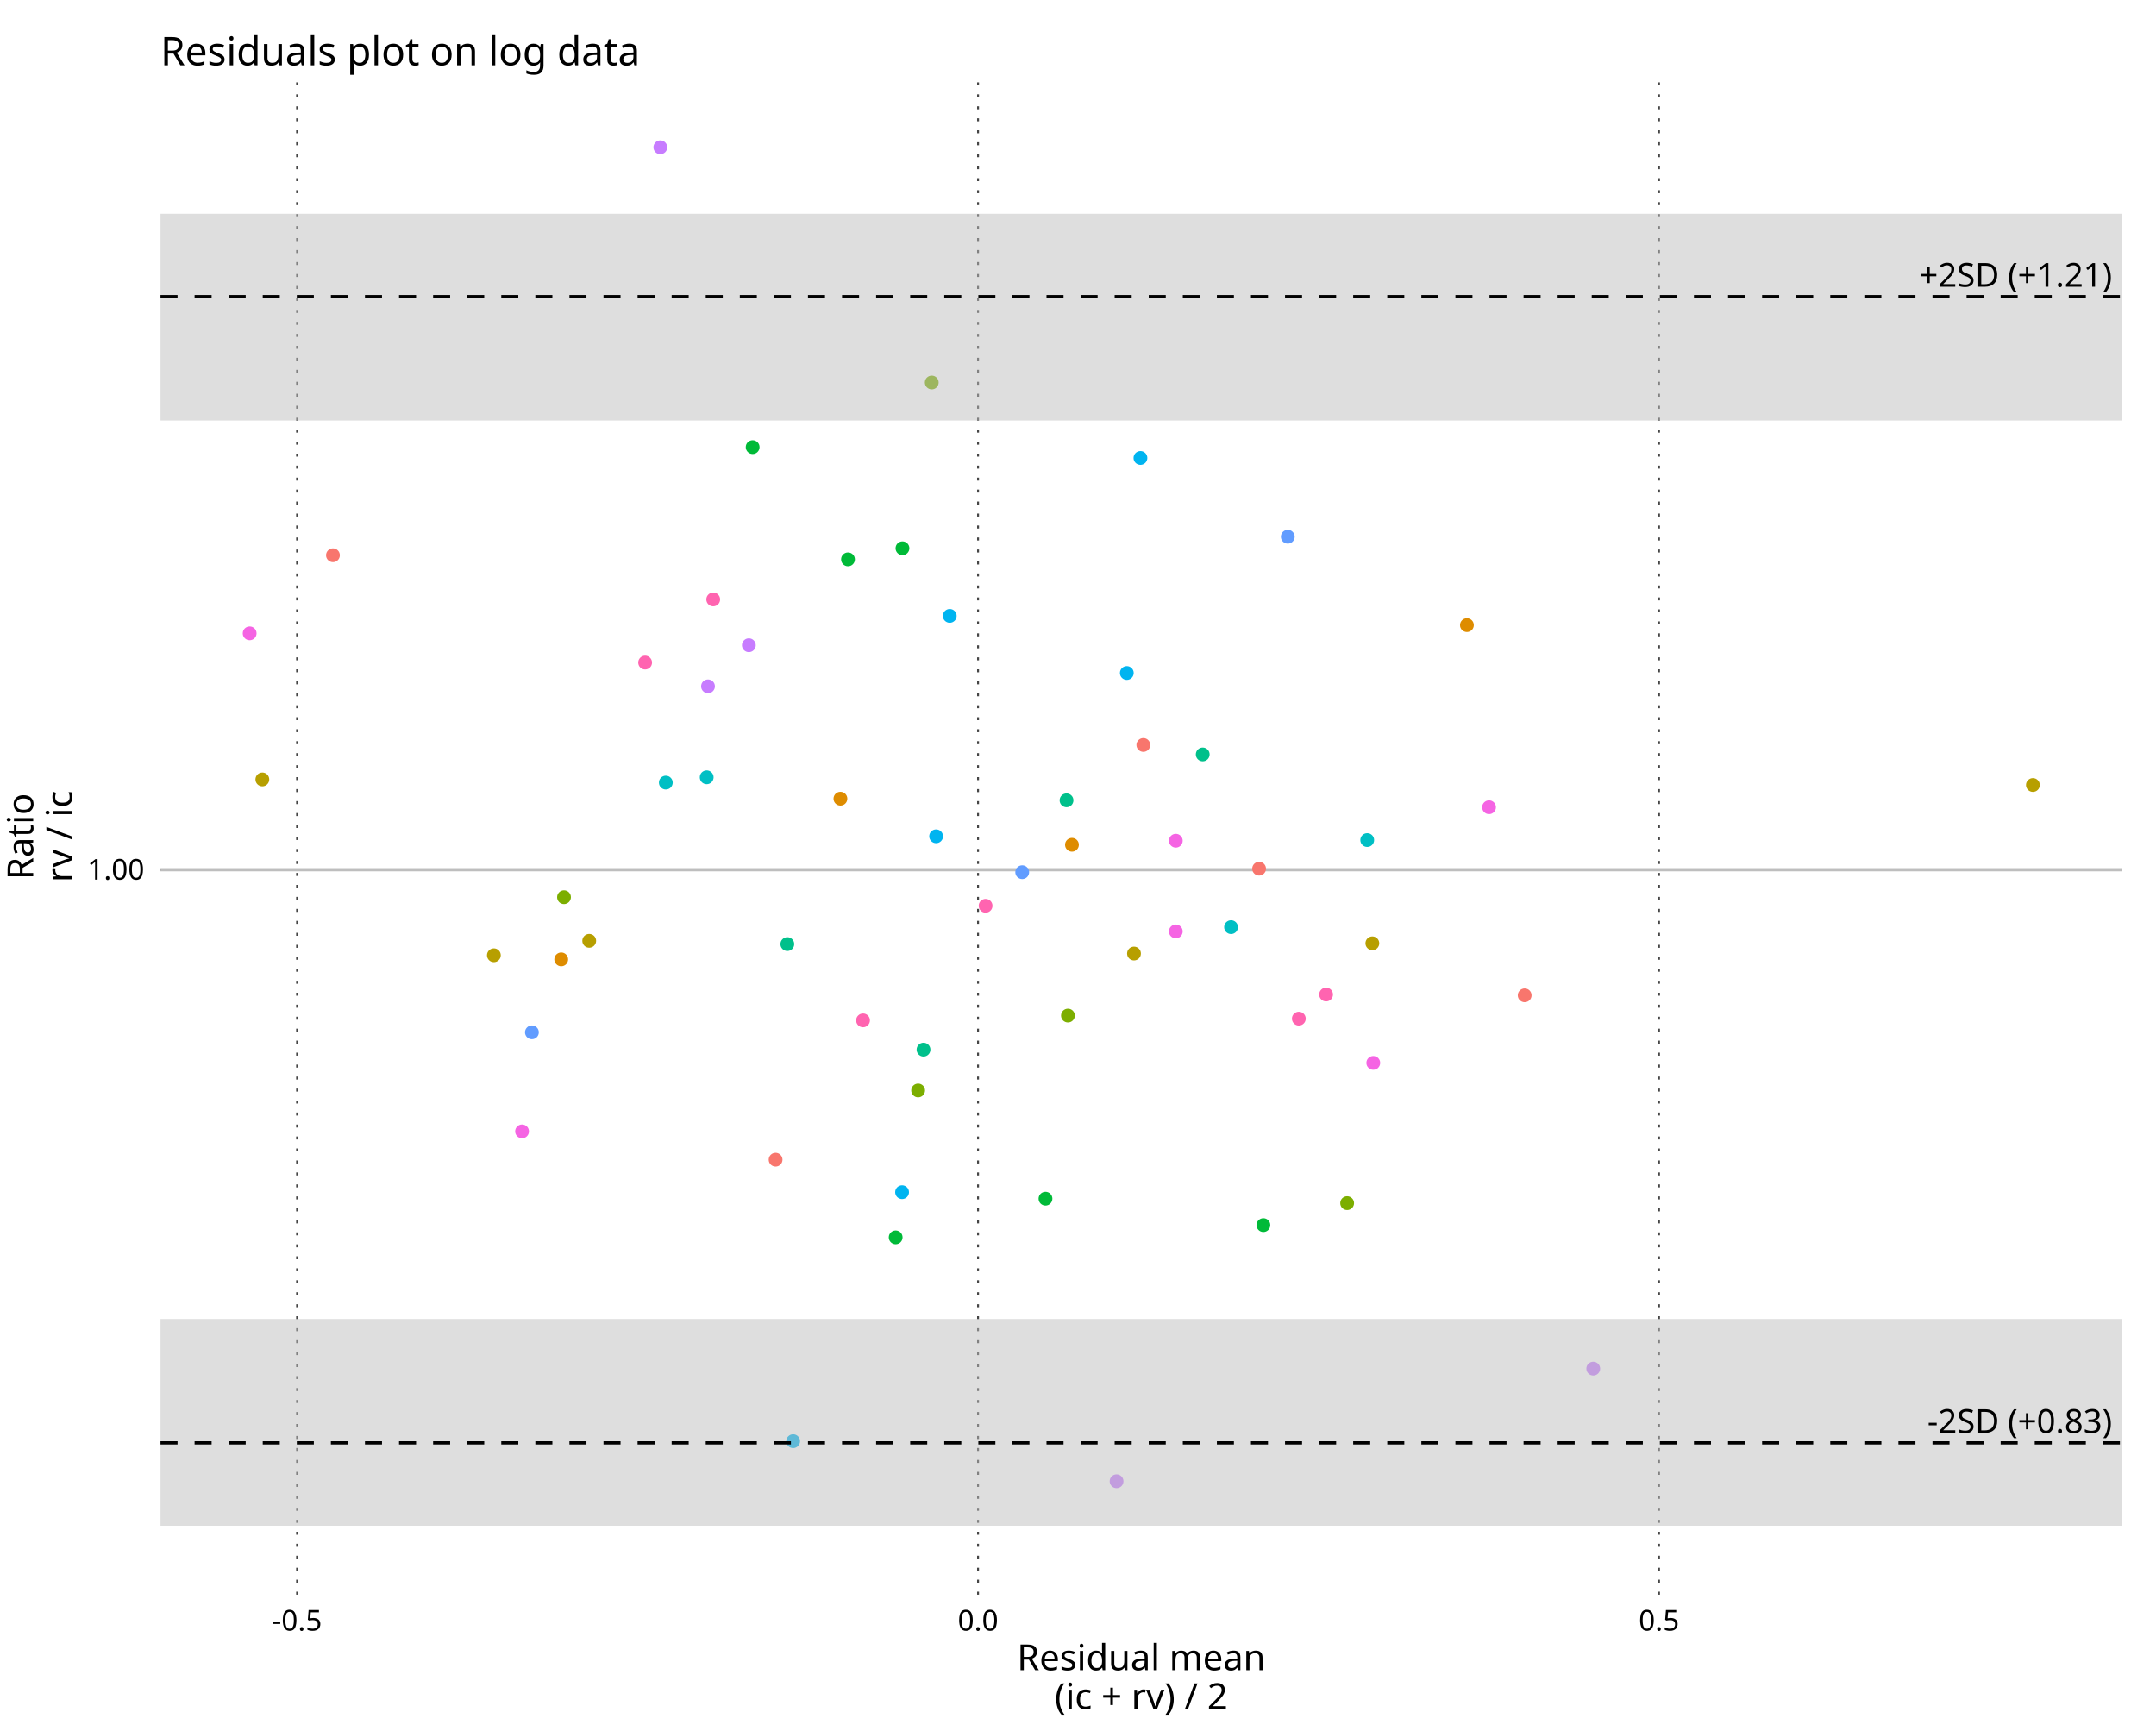
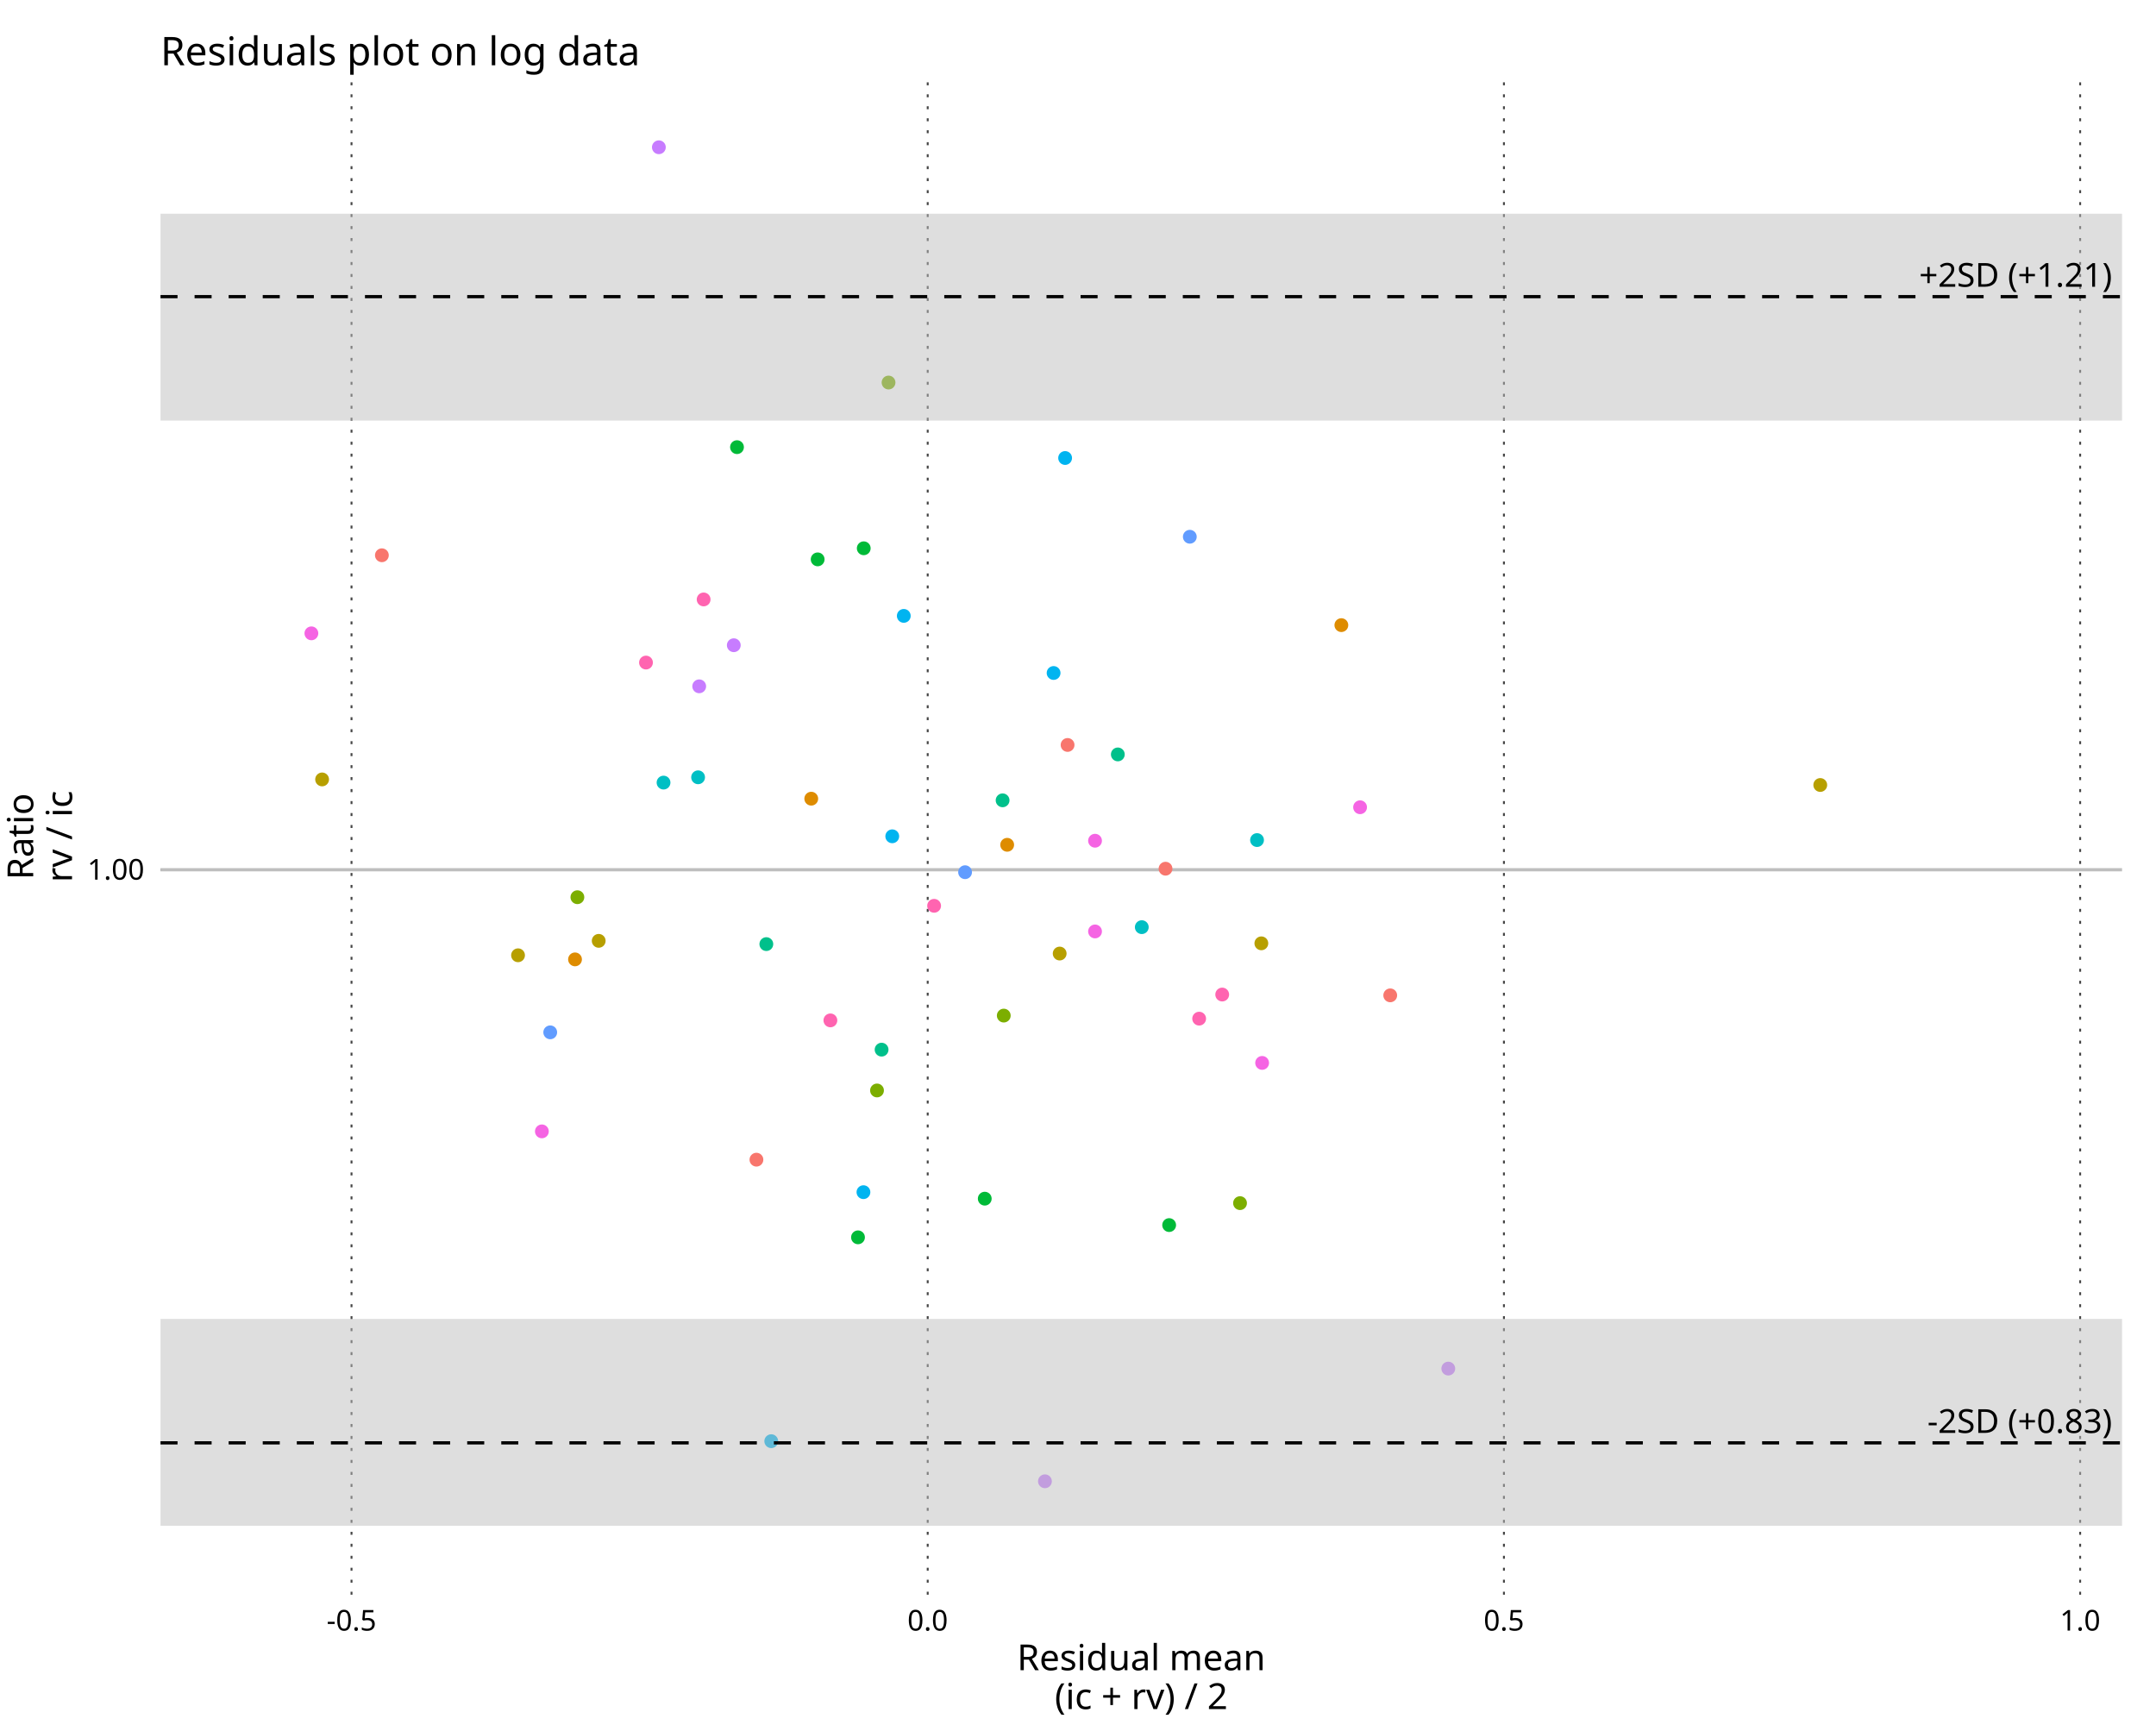
<svg xmlns="http://www.w3.org/2000/svg" class="svglite" data-engine-version="2.0" width="720.00pt" height="576.00pt" viewBox="0 0 720.00 576.00">
  <defs>
    <style type="text/css">
    .svglite line, .svglite polyline, .svglite polygon, .svglite path, .svglite rect, .svglite circle {
      fill: none;
      stroke: #000000;
      stroke-linecap: round;
      stroke-linejoin: round;
      stroke-miterlimit: 10.00;
    }
  </style>
  </defs>
  <rect width="100%" height="100%" style="stroke: none; fill: #FFFFFF;" />
  <defs>
    <clipPath id="cpMC4wMHw3MjAuMDB8MC4wMHw1NzYuMDA=">
      <rect x="0.00" y="0.00" width="720.00" height="576.00" />
    </clipPath>
  </defs>
  <g clip-path="url(#cpMC4wMHw3MjAuMDB8MC4wMHw1NzYuMDA=)">
</g>
  <defs>
    <clipPath id="cpNTMuNjB8NzA4LjY2fDI2LjE1fDUzMi40OQ==">
      <rect x="53.60" y="26.15" width="655.06" height="506.34" />
    </clipPath>
  </defs>
  <g clip-path="url(#cpNTMuNjB8NzA4LjY2fDI2LjE1fDUzMi40OQ==)">
    <polyline points="53.60,290.42 708.66,290.42 " style="stroke-width: 0.64; stroke: #454545; stroke-dasharray: 1.00,3.00; stroke-linecap: butt;" />
-     <polyline points="99.21,532.49 99.21,26.15 " style="stroke-width: 0.64; stroke: #454545; stroke-dasharray: 1.00,3.00; stroke-linecap: butt;" />
-     <polyline points="326.62,532.49 326.62,26.15 " style="stroke-width: 0.64; stroke: #454545; stroke-dasharray: 1.00,3.00; stroke-linecap: butt;" />
-     <polyline points="554.03,532.49 554.03,26.15 " style="stroke-width: 0.64; stroke: #454545; stroke-dasharray: 1.00,3.00; stroke-linecap: butt;" />
-     <polyline points="53.60,290.42 60.57,290.42 67.54,290.42 74.50,290.42 81.47,290.42 88.44,290.42 95.41,290.42 102.38,290.42 109.35,290.42 116.32,290.42 123.29,290.42 130.25,290.42 137.22,290.42 144.19,290.42 151.16,290.42 158.13,290.42 165.10,290.42 172.07,290.42 179.04,290.42 186.00,290.42 192.97,290.42 199.94,290.42 206.91,290.42 213.88,290.42 220.85,290.42 227.82,290.42 234.79,290.42 241.75,290.42 248.72,290.42 255.69,290.42 262.66,290.42 269.63,290.42 276.60,290.42 283.57,290.42 290.54,290.42 297.50,290.42 304.47,290.42 311.44,290.42 318.41,290.42 325.38,290.42 332.35,290.42 339.32,290.42 346.29,290.42 353.25,290.42 360.22,290.42 367.19,290.42 374.16,290.42 381.13,290.42 388.10,290.42 395.07,290.42 402.04,290.42 409.00,290.42 415.97,290.42 422.94,290.42 429.91,290.42 436.88,290.42 443.85,290.42 450.82,290.42 457.79,290.42 464.75,290.42 471.72,290.42 478.69,290.42 485.66,290.42 492.63,290.42 499.60,290.42 506.57,290.42 513.54,290.42 520.50,290.42 527.47,290.42 534.44,290.42 541.41,290.42 548.38,290.42 555.35,290.42 562.32,290.42 569.29,290.42 576.26,290.42 583.22,290.42 590.19,290.42 597.16,290.42 604.13,290.42 611.10,290.42 618.07,290.42 625.04,290.42 632.01,290.42 638.97,290.42 645.94,290.42 652.91,290.42 659.88,290.42 666.85,290.42 673.82,290.42 680.79,290.42 687.76,290.42 694.72,290.42 701.69,290.42 708.66,290.42 " style="stroke-width: 1.07; stroke: #BEBEBE; stroke-linecap: butt;" />
-     <circle cx="420.48" cy="290.07" r="1.95" style="stroke-width: 0.71; stroke: #F8766D; fill: #F8766D;" />
-     <circle cx="111.19" cy="185.41" r="1.95" style="stroke-width: 0.71; stroke: #F8766D; fill: #F8766D;" />
-     <circle cx="509.17" cy="332.36" r="1.95" style="stroke-width: 0.71; stroke: #F8766D; fill: #F8766D;" />
-     <circle cx="259.01" cy="387.23" r="1.95" style="stroke-width: 0.71; stroke: #F8766D; fill: #F8766D;" />
-     <circle cx="381.82" cy="248.75" r="1.95" style="stroke-width: 0.71; stroke: #F8766D; fill: #F8766D;" />
-     <circle cx="187.42" cy="320.35" r="1.95" style="stroke-width: 0.71; stroke: #DE8C00; fill: #DE8C00;" />
-     <circle cx="489.88" cy="208.74" r="1.95" style="stroke-width: 0.71; stroke: #DE8C00; fill: #DE8C00;" />
-     <circle cx="357.98" cy="282.09" r="1.95" style="stroke-width: 0.71; stroke: #DE8C00; fill: #DE8C00;" />
-     <circle cx="280.66" cy="266.69" r="1.95" style="stroke-width: 0.71; stroke: #DE8C00; fill: #DE8C00;" />
-     <circle cx="87.61" cy="260.26" r="1.95" style="stroke-width: 0.71; stroke: #B79F00; fill: #B79F00;" />
-     <circle cx="378.70" cy="318.40" r="1.95" style="stroke-width: 0.71; stroke: #B79F00; fill: #B79F00;" />
-     <circle cx="196.77" cy="314.16" r="1.95" style="stroke-width: 0.71; stroke: #B79F00; fill: #B79F00;" />
-     <circle cx="164.93" cy="318.98" r="1.95" style="stroke-width: 0.71; stroke: #B79F00; fill: #B79F00;" />
-     <circle cx="678.89" cy="262.12" r="1.95" style="stroke-width: 0.71; stroke: #B79F00; fill: #B79F00;" />
-     <circle cx="458.30" cy="314.99" r="1.95" style="stroke-width: 0.71; stroke: #B79F00; fill: #B79F00;" />
-     <circle cx="311.16" cy="127.73" r="1.95" style="stroke-width: 0.71; stroke: #7CAE00; fill: #7CAE00;" />
-     <circle cx="188.35" cy="299.59" r="1.95" style="stroke-width: 0.71; stroke: #7CAE00; fill: #7CAE00;" />
-     <circle cx="306.61" cy="364.12" r="1.95" style="stroke-width: 0.71; stroke: #7CAE00; fill: #7CAE00;" />
-     <circle cx="356.64" cy="339.12" r="1.95" style="stroke-width: 0.71; stroke: #7CAE00; fill: #7CAE00;" />
-     <circle cx="449.88" cy="401.74" r="1.95" style="stroke-width: 0.71; stroke: #7CAE00; fill: #7CAE00;" />
-     <circle cx="421.91" cy="409.07" r="1.95" style="stroke-width: 0.71; stroke: #00BA38; fill: #00BA38;" />
-     <circle cx="349.14" cy="400.25" r="1.95" style="stroke-width: 0.71; stroke: #00BA38; fill: #00BA38;" />
-     <circle cx="299.11" cy="413.16" r="1.95" style="stroke-width: 0.71; stroke: #00BA38; fill: #00BA38;" />
-     <circle cx="301.38" cy="183.08" r="1.95" style="stroke-width: 0.71; stroke: #00BA38; fill: #00BA38;" />
-     <circle cx="251.35" cy="149.31" r="1.95" style="stroke-width: 0.71; stroke: #00BA38; fill: #00BA38;" />
-     <circle cx="283.19" cy="186.78" r="1.95" style="stroke-width: 0.71; stroke: #00BA38; fill: #00BA38;" />
-     <circle cx="308.41" cy="350.49" r="1.95" style="stroke-width: 0.71; stroke: #00C08B; fill: #00C08B;" />
-     <circle cx="401.65" cy="251.91" r="1.95" style="stroke-width: 0.71; stroke: #00C08B; fill: #00C08B;" />
-     <circle cx="262.93" cy="315.25" r="1.95" style="stroke-width: 0.71; stroke: #00C08B; fill: #00C08B;" />
-     <circle cx="356.17" cy="267.24" r="1.95" style="stroke-width: 0.71; stroke: #00C08B; fill: #00C08B;" />
-     <circle cx="456.59" cy="280.51" r="1.95" style="stroke-width: 0.71; stroke: #00BFC4; fill: #00BFC4;" />
-     <circle cx="236.00" cy="259.55" r="1.95" style="stroke-width: 0.71; stroke: #00BFC4; fill: #00BFC4;" />
-     <circle cx="222.35" cy="261.32" r="1.95" style="stroke-width: 0.71; stroke: #00BFC4; fill: #00BFC4;" />
-     <circle cx="411.11" cy="309.59" r="1.95" style="stroke-width: 0.71; stroke: #00BFC4; fill: #00BFC4;" />
-     <circle cx="264.87" cy="481.23" r="1.95" style="stroke-width: 0.71; stroke: #00B4F0; fill: #00B4F0;" />
-     <circle cx="301.25" cy="398.08" r="1.95" style="stroke-width: 0.71; stroke: #00B4F0; fill: #00B4F0;" />
-     <circle cx="312.62" cy="279.25" r="1.95" style="stroke-width: 0.71; stroke: #00B4F0; fill: #00B4F0;" />
-     <circle cx="317.17" cy="205.65" r="1.95" style="stroke-width: 0.71; stroke: #00B4F0; fill: #00B4F0;" />
-     <circle cx="376.30" cy="224.72" r="1.95" style="stroke-width: 0.71; stroke: #00B4F0; fill: #00B4F0;" />
-     <circle cx="380.85" cy="152.93" r="1.95" style="stroke-width: 0.71; stroke: #00B4F0; fill: #00B4F0;" />
-     <circle cx="341.37" cy="291.24" r="1.95" style="stroke-width: 0.71; stroke: #619CFF; fill: #619CFF;" />
-     <circle cx="430.06" cy="179.23" r="1.95" style="stroke-width: 0.71; stroke: #619CFF; fill: #619CFF;" />
-     <circle cx="177.63" cy="344.71" r="1.95" style="stroke-width: 0.71; stroke: #619CFF; fill: #619CFF;" />
-     <circle cx="372.88" cy="494.62" r="1.95" style="stroke-width: 0.71; stroke: #C77CFF; fill: #C77CFF;" />
-     <circle cx="532.07" cy="456.99" r="1.95" style="stroke-width: 0.71; stroke: #C77CFF; fill: #C77CFF;" />
-     <circle cx="220.52" cy="49.17" r="1.95" style="stroke-width: 0.71; stroke: #C77CFF; fill: #C77CFF;" />
-     <circle cx="236.44" cy="229.17" r="1.95" style="stroke-width: 0.71; stroke: #C77CFF; fill: #C77CFF;" />
-     <circle cx="250.08" cy="215.45" r="1.95" style="stroke-width: 0.71; stroke: #C77CFF; fill: #C77CFF;" />
-     <circle cx="497.27" cy="269.55" r="1.95" style="stroke-width: 0.71; stroke: #F564E3; fill: #F564E3;" />
-     <circle cx="83.37" cy="211.48" r="1.95" style="stroke-width: 0.71; stroke: #F564E3; fill: #F564E3;" />
-     <circle cx="392.66" cy="280.73" r="1.95" style="stroke-width: 0.71; stroke: #F564E3; fill: #F564E3;" />
-     <circle cx="392.66" cy="311.02" r="1.95" style="stroke-width: 0.71; stroke: #F564E3; fill: #F564E3;" />
-     <circle cx="458.61" cy="354.92" r="1.95" style="stroke-width: 0.71; stroke: #F564E3; fill: #F564E3;" />
-     <circle cx="174.34" cy="377.78" r="1.95" style="stroke-width: 0.71; stroke: #F564E3; fill: #F564E3;" />
-     <circle cx="433.75" cy="340.14" r="1.95" style="stroke-width: 0.71; stroke: #FF64B0; fill: #FF64B0;" />
-     <circle cx="288.21" cy="340.72" r="1.95" style="stroke-width: 0.71; stroke: #FF64B0; fill: #FF64B0;" />
-     <circle cx="238.18" cy="200.16" r="1.95" style="stroke-width: 0.71; stroke: #FF64B0; fill: #FF64B0;" />
-     <circle cx="215.44" cy="221.24" r="1.95" style="stroke-width: 0.71; stroke: #FF64B0; fill: #FF64B0;" />
-     <circle cx="329.14" cy="302.46" r="1.95" style="stroke-width: 0.71; stroke: #FF64B0; fill: #FF64B0;" />
-     <circle cx="442.85" cy="332.09" r="1.95" style="stroke-width: 0.71; stroke: #FF64B0; fill: #FF64B0;" />
-     <polygon points="53.60,509.47 60.57,509.47 67.54,509.47 74.50,509.47 81.47,509.47 88.44,509.47 95.41,509.47 102.38,509.47 109.35,509.47 116.32,509.47 123.29,509.47 130.25,509.47 137.22,509.47 144.19,509.47 151.16,509.47 158.13,509.47 165.10,509.47 172.07,509.47 179.04,509.47 186.00,509.47 192.97,509.47 199.94,509.47 206.91,509.47 213.88,509.47 220.85,509.47 227.82,509.47 234.79,509.47 241.75,509.47 248.72,509.47 255.69,509.47 262.66,509.47 269.63,509.47 276.60,509.47 283.57,509.47 290.54,509.47 297.50,509.47 304.47,509.47 311.44,509.47 318.41,509.47 325.38,509.47 332.35,509.47 339.32,509.47 346.29,509.47 353.25,509.47 360.22,509.47 367.19,509.47 374.16,509.47 381.13,509.47 388.10,509.47 395.07,509.47 402.04,509.47 409.00,509.47 415.97,509.47 422.94,509.47 429.91,509.47 436.88,509.47 443.85,509.47 450.82,509.47 457.79,509.47 464.75,509.47 471.72,509.47 478.69,509.47 485.66,509.47 492.63,509.47 499.60,509.47 506.57,509.47 513.54,509.47 520.50,509.47 527.47,509.47 534.44,509.47 541.41,509.47 548.38,509.47 555.35,509.47 562.32,509.47 569.29,509.47 576.26,509.47 583.22,509.47 590.19,509.47 597.16,509.47 604.13,509.47 611.10,509.47 618.07,509.47 625.04,509.47 632.01,509.47 638.97,509.47 645.94,509.47 652.91,509.47 659.88,509.47 666.85,509.47 673.82,509.47 680.79,509.47 687.76,509.47 694.72,509.47 701.69,509.47 708.66,509.47 708.66,491.76 708.66,474.36 708.66,457.24 708.66,440.41 701.69,440.41 694.72,440.41 687.76,440.41 680.79,440.41 673.82,440.41 666.85,440.41 659.88,440.41 652.91,440.41 645.94,440.41 638.97,440.41 632.01,440.41 625.04,440.41 618.07,440.41 611.10,440.41 604.13,440.41 597.16,440.41 590.19,440.41 583.22,440.41 576.26,440.41 569.29,440.41 562.32,440.41 555.35,440.41 548.38,440.41 541.41,440.41 534.44,440.41 527.47,440.41 520.50,440.41 513.54,440.41 506.57,440.41 499.60,440.41 492.63,440.41 485.66,440.41 478.69,440.41 471.72,440.41 464.75,440.41 457.79,440.41 450.82,440.41 443.85,440.41 436.88,440.41 429.91,440.41 422.94,440.41 415.97,440.41 409.00,440.41 402.04,440.41 395.07,440.41 388.10,440.41 381.13,440.41 374.16,440.41 367.19,440.41 360.22,440.41 353.25,440.41 346.29,440.41 339.32,440.41 332.35,440.41 325.38,440.41 318.41,440.41 311.44,440.41 304.47,440.41 297.50,440.41 290.54,440.41 283.57,440.41 276.60,440.41 269.63,440.41 262.66,440.41 255.69,440.41 248.72,440.41 241.75,440.41 234.79,440.41 227.82,440.41 220.85,440.41 213.88,440.41 206.91,440.41 199.94,440.41 192.97,440.41 186.00,440.41 179.04,440.41 172.07,440.41 165.10,440.41 158.13,440.41 151.16,440.41 144.19,440.41 137.22,440.41 130.25,440.41 123.29,440.41 116.32,440.41 109.35,440.41 102.38,440.41 95.41,440.41 88.44,440.41 81.47,440.41 74.50,440.41 67.54,440.41 60.57,440.41 53.60,440.41 53.60,457.24 53.60,474.36 53.60,491.76 " style="stroke-width: 1.07; stroke: none; stroke-linecap: butt; stroke-linejoin: miter; fill: #BEBEBE; fill-opacity: 0.50;" />
-     <polygon points="53.60,71.37 60.57,71.37 67.54,71.37 74.50,71.37 81.47,71.37 88.44,71.37 95.41,71.37 102.38,71.37 109.35,71.37 116.32,71.37 123.29,71.37 130.25,71.37 137.22,71.37 144.19,71.37 151.16,71.37 158.13,71.37 165.10,71.37 172.07,71.37 179.04,71.37 186.00,71.37 192.97,71.37 199.94,71.37 206.91,71.37 213.88,71.37 220.85,71.37 227.82,71.37 234.79,71.37 241.75,71.37 248.72,71.37 255.69,71.37 262.66,71.37 269.63,71.37 276.60,71.37 283.57,71.37 290.54,71.37 297.50,71.37 304.47,71.37 311.44,71.37 318.41,71.37 325.38,71.37 332.35,71.37 339.32,71.37 346.29,71.37 353.25,71.37 360.22,71.37 367.19,71.37 374.16,71.37 381.13,71.37 388.10,71.37 395.07,71.37 402.04,71.37 409.00,71.37 415.97,71.37 422.94,71.37 429.91,71.37 436.88,71.37 443.85,71.37 450.82,71.37 457.79,71.37 464.75,71.37 471.72,71.37 478.69,71.37 485.66,71.37 492.63,71.37 499.60,71.37 506.57,71.37 513.54,71.37 520.50,71.37 527.47,71.37 534.44,71.37 541.41,71.37 548.38,71.37 555.35,71.37 562.32,71.37 569.29,71.37 576.26,71.37 583.22,71.37 590.19,71.37 597.16,71.37 604.13,71.37 611.10,71.37 618.07,71.37 625.04,71.37 632.01,71.37 638.97,71.37 645.94,71.37 652.91,71.37 659.88,71.37 666.85,71.37 673.82,71.37 680.79,71.37 687.76,71.37 694.72,71.37 701.69,71.37 708.66,71.37 708.66,88.20 708.66,105.31 708.66,122.72 708.66,140.43 701.69,140.43 694.72,140.43 687.76,140.43 680.79,140.43 673.82,140.43 666.85,140.43 659.88,140.43 652.91,140.43 645.94,140.43 638.97,140.43 632.01,140.43 625.04,140.43 618.07,140.43 611.10,140.43 604.13,140.43 597.16,140.43 590.19,140.43 583.22,140.43 576.26,140.43 569.29,140.43 562.32,140.43 555.35,140.43 548.38,140.43 541.41,140.43 534.44,140.43 527.47,140.43 520.50,140.43 513.54,140.43 506.57,140.43 499.60,140.43 492.63,140.43 485.66,140.43 478.69,140.43 471.72,140.43 464.75,140.43 457.79,140.43 450.82,140.43 443.85,140.43 436.88,140.43 429.91,140.43 422.94,140.43 415.97,140.43 409.00,140.43 402.04,140.43 395.07,140.43 388.10,140.43 381.13,140.43 374.16,140.43 367.19,140.43 360.22,140.43 353.25,140.43 346.29,140.43 339.32,140.43 332.35,140.43 325.38,140.43 318.41,140.43 311.44,140.43 304.47,140.43 297.50,140.43 290.54,140.43 283.57,140.43 276.60,140.43 269.63,140.43 262.66,140.43 255.69,140.43 248.72,140.43 241.75,140.43 234.79,140.43 227.82,140.43 220.85,140.43 213.88,140.43 206.91,140.43 199.94,140.43 192.97,140.43 186.00,140.43 179.04,140.43 172.07,140.43 165.10,140.43 158.13,140.43 151.16,140.43 144.19,140.43 137.22,140.43 130.25,140.43 123.29,140.43 116.32,140.43 109.35,140.43 102.38,140.43 95.41,140.43 88.44,140.43 81.47,140.43 74.50,140.43 67.54,140.43 60.57,140.43 53.60,140.43 53.60,122.72 53.60,105.31 53.60,88.20 " style="stroke-width: 1.07; stroke: none; stroke-linecap: butt; stroke-linejoin: miter; fill: #BEBEBE; fill-opacity: 0.50;" />
-     <polyline points="53.60,481.78 60.57,481.78 67.54,481.78 74.50,481.78 81.47,481.78 88.44,481.78 95.41,481.78 102.38,481.78 109.35,481.78 116.32,481.78 123.29,481.78 130.25,481.78 137.22,481.78 144.19,481.78 151.16,481.78 158.13,481.78 165.10,481.78 172.07,481.78 179.04,481.78 186.00,481.78 192.97,481.78 199.94,481.78 206.91,481.78 213.88,481.78 220.85,481.78 227.82,481.78 234.79,481.78 241.75,481.78 248.72,481.78 255.69,481.78 262.66,481.78 269.63,481.78 276.60,481.78 283.57,481.78 290.54,481.78 297.50,481.78 304.47,481.78 311.44,481.78 318.41,481.78 325.38,481.78 332.35,481.78 339.32,481.78 346.29,481.78 353.25,481.78 360.22,481.78 367.19,481.78 374.16,481.78 381.13,481.78 388.10,481.78 395.07,481.78 402.04,481.78 409.00,481.78 415.97,481.78 422.94,481.78 429.91,481.78 436.88,481.78 443.85,481.78 450.82,481.78 457.79,481.78 464.75,481.78 471.72,481.78 478.69,481.78 485.66,481.78 492.63,481.78 499.60,481.78 506.57,481.78 513.54,481.78 520.50,481.78 527.47,481.78 534.44,481.78 541.41,481.78 548.38,481.78 555.35,481.78 562.32,481.78 569.29,481.78 576.26,481.78 583.22,481.78 590.19,481.78 597.16,481.78 604.13,481.78 611.10,481.78 618.07,481.78 625.04,481.78 632.01,481.78 638.97,481.78 645.94,481.78 652.91,481.78 659.88,481.78 666.85,481.78 673.82,481.78 680.79,481.78 687.76,481.78 694.72,481.78 701.69,481.78 708.66,481.78 " style="stroke-width: 1.07; stroke-dasharray: 5.69,5.69; stroke-linecap: butt;" />
-     <polyline points="53.60,99.06 60.57,99.06 67.54,99.06 74.50,99.06 81.47,99.06 88.44,99.06 95.41,99.06 102.38,99.06 109.35,99.06 116.32,99.06 123.29,99.06 130.25,99.06 137.22,99.06 144.19,99.06 151.16,99.06 158.13,99.06 165.10,99.06 172.07,99.06 179.04,99.06 186.00,99.06 192.97,99.06 199.94,99.06 206.91,99.06 213.88,99.06 220.85,99.06 227.82,99.06 234.79,99.06 241.75,99.06 248.72,99.06 255.69,99.06 262.66,99.06 269.63,99.06 276.60,99.06 283.57,99.06 290.54,99.06 297.50,99.06 304.47,99.06 311.44,99.06 318.41,99.06 325.38,99.06 332.35,99.06 339.32,99.06 346.29,99.06 353.25,99.06 360.22,99.06 367.19,99.06 374.16,99.06 381.13,99.06 388.10,99.06 395.07,99.06 402.04,99.06 409.00,99.06 415.97,99.06 422.94,99.06 429.91,99.06 436.88,99.06 443.85,99.06 450.82,99.06 457.79,99.06 464.75,99.06 471.72,99.06 478.69,99.06 485.66,99.06 492.63,99.06 499.60,99.06 506.57,99.06 513.54,99.06 520.50,99.06 527.47,99.06 534.44,99.06 541.41,99.06 548.38,99.06 555.35,99.06 562.32,99.06 569.29,99.06 576.26,99.06 583.22,99.06 590.19,99.06 597.16,99.06 604.13,99.06 611.10,99.06 618.07,99.06 625.04,99.06 632.01,99.06 638.97,99.06 645.94,99.06 652.91,99.06 659.88,99.06 666.85,99.06 673.82,99.06 680.79,99.06 687.76,99.06 694.72,99.06 701.69,99.06 708.66,99.06 " style="stroke-width: 1.07; stroke-dasharray: 5.69,5.69; stroke-linecap: butt;" />
+     <polyline points="117.39,532.49 117.39,26.15 " style="stroke-width: 0.64; stroke: #454545; stroke-dasharray: 1.00,3.00; stroke-linecap: butt;" />
+     <polyline points="309.81,532.49 309.81,26.15 " style="stroke-width: 0.64; stroke: #454545; stroke-dasharray: 1.00,3.00; stroke-linecap: butt;" />
+     <polyline points="502.24,532.49 502.24,26.15 " style="stroke-width: 0.64; stroke: #454545; stroke-dasharray: 1.00,3.00; stroke-linecap: butt;" />
+     <polyline points="694.67,532.49 694.67,26.15 " style="stroke-width: 0.64; stroke: #454545; stroke-dasharray: 1.00,3.00; stroke-linecap: butt;" />
+     <polyline points="53.60,290.42 60.42,290.42 67.25,290.42 74.07,290.42 80.89,290.42 87.72,290.42 94.54,290.42 101.36,290.42 108.19,290.42 115.01,290.42 121.83,290.42 128.66,290.42 135.48,290.42 142.30,290.42 149.13,290.42 155.95,290.42 162.78,290.42 169.60,290.42 176.42,290.42 183.25,290.42 190.07,290.42 196.89,290.42 203.72,290.42 210.54,290.42 217.36,290.42 224.19,290.42 231.01,290.42 237.83,290.42 244.66,290.42 251.48,290.42 258.31,290.42 265.13,290.42 271.95,290.42 278.78,290.42 285.60,290.42 292.42,290.42 299.25,290.42 306.07,290.42 312.89,290.42 319.72,290.42 326.54,290.42 333.36,290.42 340.19,290.42 347.01,290.42 353.84,290.42 360.66,290.42 367.48,290.42 374.31,290.42 381.13,290.42 387.95,290.42 394.78,290.42 401.60,290.42 408.42,290.42 415.25,290.42 422.07,290.42 428.89,290.42 435.72,290.42 442.54,290.42 449.37,290.42 456.19,290.42 463.01,290.42 469.84,290.42 476.66,290.42 483.48,290.42 490.31,290.42 497.13,290.42 503.95,290.42 510.78,290.42 517.60,290.42 524.42,290.42 531.25,290.42 538.07,290.42 544.90,290.42 551.72,290.42 558.54,290.42 565.37,290.42 572.19,290.42 579.01,290.42 585.84,290.42 592.66,290.42 599.48,290.42 606.31,290.42 613.13,290.42 619.95,290.42 626.78,290.42 633.60,290.42 640.43,290.42 647.25,290.42 654.07,290.42 660.90,290.42 667.72,290.42 674.54,290.42 681.37,290.42 688.19,290.42 695.01,290.42 701.84,290.42 708.66,290.42 " style="stroke-width: 1.07; stroke: #BEBEBE; stroke-linecap: butt;" />
+     <circle cx="389.23" cy="290.07" r="1.95" style="stroke-width: 0.71; stroke: #F8766D; fill: #F8766D;" />
+     <circle cx="127.53" cy="185.41" r="1.95" style="stroke-width: 0.71; stroke: #F8766D; fill: #F8766D;" />
+     <circle cx="464.27" cy="332.36" r="1.95" style="stroke-width: 0.71; stroke: #F8766D; fill: #F8766D;" />
+     <circle cx="252.61" cy="387.23" r="1.95" style="stroke-width: 0.71; stroke: #F8766D; fill: #F8766D;" />
+     <circle cx="356.52" cy="248.75" r="1.95" style="stroke-width: 0.71; stroke: #F8766D; fill: #F8766D;" />
+     <circle cx="192.03" cy="320.35" r="1.95" style="stroke-width: 0.71; stroke: #DE8C00; fill: #DE8C00;" />
+     <circle cx="447.95" cy="208.74" r="1.95" style="stroke-width: 0.71; stroke: #DE8C00; fill: #DE8C00;" />
+     <circle cx="336.35" cy="282.09" r="1.95" style="stroke-width: 0.71; stroke: #DE8C00; fill: #DE8C00;" />
+     <circle cx="270.92" cy="266.69" r="1.95" style="stroke-width: 0.71; stroke: #DE8C00; fill: #DE8C00;" />
+     <circle cx="107.57" cy="260.26" r="1.95" style="stroke-width: 0.71; stroke: #B79F00; fill: #B79F00;" />
+     <circle cx="353.88" cy="318.40" r="1.95" style="stroke-width: 0.71; stroke: #B79F00; fill: #B79F00;" />
+     <circle cx="199.94" cy="314.16" r="1.95" style="stroke-width: 0.71; stroke: #B79F00; fill: #B79F00;" />
+     <circle cx="173.00" cy="318.98" r="1.95" style="stroke-width: 0.71; stroke: #B79F00; fill: #B79F00;" />
+     <circle cx="607.88" cy="262.12" r="1.95" style="stroke-width: 0.71; stroke: #B79F00; fill: #B79F00;" />
+     <circle cx="421.23" cy="314.99" r="1.95" style="stroke-width: 0.71; stroke: #B79F00; fill: #B79F00;" />
+     <circle cx="296.73" cy="127.73" r="1.95" style="stroke-width: 0.71; stroke: #7CAE00; fill: #7CAE00;" />
+     <circle cx="192.82" cy="299.59" r="1.95" style="stroke-width: 0.71; stroke: #7CAE00; fill: #7CAE00;" />
+     <circle cx="292.88" cy="364.12" r="1.95" style="stroke-width: 0.71; stroke: #7CAE00; fill: #7CAE00;" />
+     <circle cx="335.21" cy="339.12" r="1.95" style="stroke-width: 0.71; stroke: #7CAE00; fill: #7CAE00;" />
+     <circle cx="414.11" cy="401.74" r="1.95" style="stroke-width: 0.71; stroke: #7CAE00; fill: #7CAE00;" />
+     <circle cx="390.44" cy="409.07" r="1.95" style="stroke-width: 0.71; stroke: #00BA38; fill: #00BA38;" />
+     <circle cx="328.86" cy="400.25" r="1.95" style="stroke-width: 0.71; stroke: #00BA38; fill: #00BA38;" />
+     <circle cx="286.53" cy="413.16" r="1.95" style="stroke-width: 0.71; stroke: #00BA38; fill: #00BA38;" />
+     <circle cx="288.45" cy="183.08" r="1.95" style="stroke-width: 0.71; stroke: #00BA38; fill: #00BA38;" />
+     <circle cx="246.12" cy="149.31" r="1.95" style="stroke-width: 0.71; stroke: #00BA38; fill: #00BA38;" />
+     <circle cx="273.06" cy="186.78" r="1.95" style="stroke-width: 0.71; stroke: #00BA38; fill: #00BA38;" />
+     <circle cx="294.41" cy="350.49" r="1.95" style="stroke-width: 0.71; stroke: #00C08B; fill: #00C08B;" />
+     <circle cx="373.30" cy="251.91" r="1.95" style="stroke-width: 0.71; stroke: #00C08B; fill: #00C08B;" />
+     <circle cx="255.92" cy="315.25" r="1.95" style="stroke-width: 0.71; stroke: #00C08B; fill: #00C08B;" />
+     <circle cx="334.82" cy="267.24" r="1.95" style="stroke-width: 0.71; stroke: #00C08B; fill: #00C08B;" />
+     <circle cx="419.79" cy="280.51" r="1.95" style="stroke-width: 0.71; stroke: #00BFC4; fill: #00BFC4;" />
+     <circle cx="233.13" cy="259.55" r="1.95" style="stroke-width: 0.71; stroke: #00BFC4; fill: #00BFC4;" />
+     <circle cx="221.59" cy="261.32" r="1.95" style="stroke-width: 0.71; stroke: #00BFC4; fill: #00BFC4;" />
+     <circle cx="381.30" cy="309.59" r="1.95" style="stroke-width: 0.71; stroke: #00BFC4; fill: #00BFC4;" />
+     <circle cx="257.56" cy="481.23" r="1.95" style="stroke-width: 0.71; stroke: #00B4F0; fill: #00B4F0;" />
+     <circle cx="288.35" cy="398.08" r="1.95" style="stroke-width: 0.71; stroke: #00B4F0; fill: #00B4F0;" />
+     <circle cx="297.97" cy="279.25" r="1.95" style="stroke-width: 0.71; stroke: #00B4F0; fill: #00B4F0;" />
+     <circle cx="301.82" cy="205.65" r="1.95" style="stroke-width: 0.71; stroke: #00B4F0; fill: #00B4F0;" />
+     <circle cx="351.85" cy="224.72" r="1.95" style="stroke-width: 0.71; stroke: #00B4F0; fill: #00B4F0;" />
+     <circle cx="355.70" cy="152.93" r="1.95" style="stroke-width: 0.71; stroke: #00B4F0; fill: #00B4F0;" />
+     <circle cx="322.29" cy="291.24" r="1.95" style="stroke-width: 0.71; stroke: #619CFF; fill: #619CFF;" />
+     <circle cx="397.34" cy="179.23" r="1.95" style="stroke-width: 0.71; stroke: #619CFF; fill: #619CFF;" />
+     <circle cx="183.75" cy="344.71" r="1.95" style="stroke-width: 0.71; stroke: #619CFF; fill: #619CFF;" />
+     <circle cx="348.96" cy="494.62" r="1.95" style="stroke-width: 0.71; stroke: #C77CFF; fill: #C77CFF;" />
+     <circle cx="483.66" cy="456.99" r="1.95" style="stroke-width: 0.71; stroke: #C77CFF; fill: #C77CFF;" />
+     <circle cx="220.03" cy="49.17" r="1.95" style="stroke-width: 0.71; stroke: #C77CFF; fill: #C77CFF;" />
+     <circle cx="233.50" cy="229.17" r="1.95" style="stroke-width: 0.71; stroke: #C77CFF; fill: #C77CFF;" />
+     <circle cx="245.05" cy="215.45" r="1.95" style="stroke-width: 0.71; stroke: #C77CFF; fill: #C77CFF;" />
+     <circle cx="454.20" cy="269.55" r="1.95" style="stroke-width: 0.71; stroke: #F564E3; fill: #F564E3;" />
+     <circle cx="103.99" cy="211.48" r="1.95" style="stroke-width: 0.71; stroke: #F564E3; fill: #F564E3;" />
+     <circle cx="365.69" cy="280.73" r="1.95" style="stroke-width: 0.71; stroke: #F564E3; fill: #F564E3;" />
+     <circle cx="365.69" cy="311.02" r="1.95" style="stroke-width: 0.71; stroke: #F564E3; fill: #F564E3;" />
+     <circle cx="421.49" cy="354.92" r="1.95" style="stroke-width: 0.71; stroke: #F564E3; fill: #F564E3;" />
+     <circle cx="180.96" cy="377.78" r="1.95" style="stroke-width: 0.71; stroke: #F564E3; fill: #F564E3;" />
+     <circle cx="400.46" cy="340.14" r="1.95" style="stroke-width: 0.71; stroke: #FF64B0; fill: #FF64B0;" />
+     <circle cx="277.31" cy="340.72" r="1.95" style="stroke-width: 0.71; stroke: #FF64B0; fill: #FF64B0;" />
+     <circle cx="234.98" cy="200.16" r="1.95" style="stroke-width: 0.71; stroke: #FF64B0; fill: #FF64B0;" />
+     <circle cx="215.73" cy="221.24" r="1.95" style="stroke-width: 0.71; stroke: #FF64B0; fill: #FF64B0;" />
+     <circle cx="311.95" cy="302.46" r="1.95" style="stroke-width: 0.71; stroke: #FF64B0; fill: #FF64B0;" />
+     <circle cx="408.16" cy="332.09" r="1.95" style="stroke-width: 0.71; stroke: #FF64B0; fill: #FF64B0;" />
+     <polygon points="53.60,509.47 60.42,509.47 67.25,509.47 74.07,509.47 80.89,509.47 87.72,509.47 94.54,509.47 101.36,509.47 108.19,509.47 115.01,509.47 121.83,509.47 128.66,509.47 135.48,509.47 142.30,509.47 149.13,509.47 155.95,509.47 162.78,509.47 169.60,509.47 176.42,509.47 183.25,509.47 190.07,509.47 196.89,509.47 203.72,509.47 210.54,509.47 217.36,509.47 224.19,509.47 231.01,509.47 237.83,509.47 244.66,509.47 251.48,509.47 258.31,509.47 265.13,509.47 271.95,509.47 278.78,509.47 285.60,509.47 292.42,509.47 299.25,509.47 306.07,509.47 312.89,509.47 319.72,509.47 326.54,509.47 333.36,509.47 340.19,509.47 347.01,509.47 353.84,509.47 360.66,509.47 367.48,509.47 374.31,509.47 381.13,509.47 387.95,509.47 394.78,509.47 401.60,509.47 408.42,509.47 415.25,509.47 422.07,509.47 428.89,509.47 435.72,509.47 442.54,509.47 449.37,509.47 456.19,509.47 463.01,509.47 469.84,509.47 476.66,509.47 483.48,509.47 490.31,509.47 497.13,509.47 503.95,509.47 510.78,509.47 517.60,509.47 524.42,509.47 531.25,509.47 538.07,509.47 544.90,509.47 551.72,509.47 558.54,509.47 565.37,509.47 572.19,509.47 579.01,509.47 585.84,509.47 592.66,509.47 599.48,509.47 606.31,509.47 613.13,509.47 619.95,509.47 626.78,509.47 633.60,509.47 640.43,509.47 647.25,509.47 654.07,509.47 660.90,509.47 667.72,509.47 674.54,509.47 681.37,509.47 688.19,509.47 695.01,509.47 701.84,509.47 708.66,509.47 708.66,485.93 708.66,462.92 708.66,440.41 701.84,440.41 695.01,440.41 688.19,440.41 681.37,440.41 674.54,440.41 667.72,440.41 660.90,440.41 654.07,440.41 647.25,440.41 640.43,440.41 633.60,440.41 626.78,440.41 619.95,440.41 613.13,440.41 606.31,440.41 599.48,440.41 592.66,440.41 585.84,440.41 579.01,440.41 572.19,440.41 565.37,440.41 558.54,440.41 551.72,440.41 544.90,440.41 538.07,440.41 531.25,440.41 524.42,440.41 517.60,440.41 510.78,440.41 503.95,440.41 497.13,440.41 490.31,440.41 483.48,440.41 476.66,440.41 469.84,440.41 463.01,440.41 456.19,440.41 449.37,440.41 442.54,440.41 435.72,440.41 428.89,440.41 422.07,440.41 415.25,440.41 408.42,440.41 401.60,440.41 394.78,440.41 387.95,440.41 381.13,440.41 374.31,440.41 367.48,440.41 360.66,440.41 353.84,440.41 347.01,440.41 340.19,440.41 333.36,440.41 326.54,440.41 319.72,440.41 312.89,440.41 306.07,440.41 299.25,440.41 292.42,440.41 285.60,440.41 278.78,440.41 271.95,440.41 265.13,440.41 258.31,440.41 251.48,440.41 244.66,440.41 237.83,440.41 231.01,440.41 224.19,440.41 217.36,440.41 210.54,440.41 203.72,440.41 196.89,440.41 190.07,440.41 183.25,440.41 176.42,440.41 169.60,440.41 162.78,440.41 155.95,440.41 149.13,440.41 142.30,440.41 135.48,440.41 128.66,440.41 121.83,440.41 115.01,440.41 108.19,440.41 101.36,440.41 94.54,440.41 87.72,440.41 80.89,440.41 74.07,440.41 67.25,440.41 60.42,440.41 53.60,440.41 53.60,462.92 53.60,485.93 " style="stroke-width: 1.07; stroke: none; stroke-linecap: butt; stroke-linejoin: miter; fill: #BEBEBE; fill-opacity: 0.50;" />
+     <polygon points="53.60,71.37 60.42,71.37 67.25,71.37 74.07,71.37 80.89,71.37 87.72,71.37 94.54,71.37 101.36,71.37 108.19,71.37 115.01,71.37 121.83,71.37 128.66,71.37 135.48,71.37 142.30,71.37 149.13,71.37 155.95,71.37 162.78,71.37 169.60,71.37 176.42,71.37 183.25,71.37 190.07,71.37 196.89,71.37 203.72,71.37 210.54,71.37 217.36,71.37 224.19,71.37 231.01,71.37 237.83,71.37 244.66,71.37 251.48,71.37 258.31,71.37 265.13,71.37 271.95,71.37 278.78,71.37 285.60,71.37 292.42,71.37 299.25,71.37 306.07,71.37 312.89,71.37 319.72,71.37 326.54,71.37 333.36,71.37 340.19,71.37 347.01,71.37 353.84,71.37 360.66,71.37 367.48,71.37 374.31,71.37 381.13,71.37 387.95,71.37 394.78,71.37 401.60,71.37 408.42,71.37 415.25,71.37 422.07,71.37 428.89,71.37 435.72,71.37 442.54,71.37 449.37,71.37 456.19,71.37 463.01,71.37 469.84,71.37 476.66,71.37 483.48,71.37 490.31,71.37 497.13,71.37 503.95,71.37 510.78,71.37 517.60,71.37 524.42,71.37 531.25,71.37 538.07,71.37 544.90,71.37 551.72,71.37 558.54,71.37 565.37,71.37 572.19,71.37 579.01,71.37 585.84,71.37 592.66,71.37 599.48,71.37 606.31,71.37 613.13,71.37 619.95,71.37 626.78,71.37 633.60,71.37 640.43,71.37 647.25,71.37 654.07,71.37 660.90,71.37 667.72,71.37 674.54,71.37 681.37,71.37 688.19,71.37 695.01,71.37 701.84,71.37 708.66,71.37 708.66,93.87 708.66,116.89 708.66,140.43 701.84,140.43 695.01,140.43 688.19,140.43 681.37,140.43 674.54,140.43 667.72,140.43 660.90,140.43 654.07,140.43 647.25,140.43 640.43,140.43 633.60,140.43 626.78,140.43 619.95,140.43 613.13,140.43 606.31,140.43 599.48,140.43 592.66,140.43 585.84,140.43 579.01,140.43 572.19,140.43 565.37,140.43 558.54,140.43 551.72,140.43 544.90,140.43 538.07,140.43 531.25,140.43 524.42,140.43 517.60,140.43 510.78,140.43 503.95,140.43 497.13,140.43 490.31,140.43 483.48,140.43 476.66,140.43 469.84,140.43 463.01,140.43 456.19,140.43 449.37,140.43 442.54,140.43 435.72,140.43 428.89,140.43 422.07,140.43 415.25,140.43 408.42,140.43 401.60,140.43 394.78,140.43 387.95,140.43 381.13,140.43 374.31,140.43 367.48,140.43 360.66,140.43 353.84,140.43 347.01,140.43 340.19,140.43 333.36,140.43 326.54,140.43 319.72,140.43 312.89,140.43 306.07,140.43 299.25,140.43 292.42,140.43 285.60,140.43 278.78,140.43 271.95,140.43 265.13,140.43 258.31,140.43 251.48,140.43 244.66,140.43 237.83,140.43 231.01,140.43 224.19,140.43 217.36,140.43 210.54,140.43 203.72,140.43 196.89,140.43 190.07,140.43 183.25,140.43 176.42,140.43 169.60,140.43 162.78,140.43 155.95,140.43 149.13,140.43 142.30,140.43 135.48,140.43 128.66,140.43 121.83,140.43 115.01,140.43 108.19,140.43 101.36,140.43 94.54,140.43 87.72,140.43 80.89,140.43 74.07,140.43 67.25,140.43 60.42,140.43 53.60,140.43 53.60,116.89 53.60,93.87 " style="stroke-width: 1.07; stroke: none; stroke-linecap: butt; stroke-linejoin: miter; fill: #BEBEBE; fill-opacity: 0.50;" />
+     <polyline points="53.60,481.78 60.42,481.78 67.25,481.78 74.07,481.78 80.89,481.78 87.72,481.78 94.54,481.78 101.36,481.78 108.19,481.78 115.01,481.78 121.83,481.78 128.66,481.78 135.48,481.78 142.30,481.78 149.13,481.78 155.95,481.78 162.78,481.78 169.60,481.78 176.42,481.78 183.25,481.78 190.07,481.78 196.89,481.78 203.72,481.78 210.54,481.78 217.36,481.78 224.19,481.78 231.01,481.78 237.83,481.78 244.66,481.78 251.48,481.78 258.31,481.78 265.13,481.78 271.95,481.78 278.78,481.78 285.60,481.78 292.42,481.78 299.25,481.78 306.07,481.78 312.89,481.78 319.72,481.78 326.54,481.78 333.36,481.78 340.19,481.78 347.01,481.78 353.84,481.78 360.66,481.78 367.48,481.78 374.31,481.78 381.13,481.78 387.95,481.78 394.78,481.78 401.60,481.78 408.42,481.78 415.25,481.78 422.07,481.78 428.89,481.78 435.72,481.78 442.54,481.78 449.37,481.78 456.19,481.78 463.01,481.78 469.84,481.78 476.66,481.78 483.48,481.78 490.31,481.78 497.13,481.78 503.95,481.78 510.78,481.78 517.60,481.78 524.42,481.78 531.25,481.78 538.07,481.78 544.90,481.78 551.72,481.78 558.54,481.78 565.37,481.78 572.19,481.78 579.01,481.78 585.84,481.78 592.66,481.78 599.48,481.78 606.31,481.78 613.13,481.78 619.95,481.78 626.78,481.78 633.60,481.78 640.43,481.78 647.25,481.78 654.07,481.78 660.90,481.78 667.72,481.78 674.54,481.78 681.37,481.78 688.19,481.78 695.01,481.78 701.84,481.78 708.66,481.78 " style="stroke-width: 1.07; stroke-dasharray: 5.69,5.69; stroke-linecap: butt;" />
+     <polyline points="53.60,99.06 60.42,99.06 67.25,99.06 74.07,99.06 80.89,99.06 87.72,99.06 94.54,99.06 101.36,99.06 108.19,99.06 115.01,99.06 121.83,99.06 128.66,99.06 135.48,99.06 142.30,99.06 149.13,99.06 155.95,99.06 162.78,99.06 169.60,99.06 176.42,99.06 183.25,99.06 190.07,99.06 196.89,99.06 203.72,99.06 210.54,99.06 217.36,99.06 224.19,99.06 231.01,99.06 237.83,99.06 244.66,99.06 251.48,99.06 258.31,99.06 265.13,99.06 271.95,99.06 278.78,99.06 285.60,99.06 292.42,99.06 299.25,99.06 306.07,99.06 312.89,99.06 319.72,99.06 326.54,99.06 333.36,99.06 340.19,99.06 347.01,99.06 353.84,99.06 360.66,99.06 367.48,99.06 374.31,99.06 381.13,99.06 387.95,99.06 394.78,99.06 401.60,99.06 408.42,99.06 415.25,99.06 422.07,99.06 428.89,99.06 435.72,99.06 442.54,99.06 449.37,99.06 456.19,99.06 463.01,99.06 469.84,99.06 476.66,99.06 483.48,99.06 490.31,99.06 497.13,99.06 503.95,99.06 510.78,99.06 517.60,99.06 524.42,99.06 531.25,99.06 538.07,99.06 544.90,99.06 551.72,99.06 558.54,99.06 565.37,99.06 572.19,99.06 579.01,99.06 585.84,99.06 592.66,99.06 599.48,99.06 606.31,99.06 613.13,99.06 619.95,99.06 626.78,99.06 633.60,99.06 640.43,99.06 647.25,99.06 654.07,99.06 660.90,99.06 667.72,99.06 674.54,99.06 681.37,99.06 688.19,99.06 695.01,99.06 701.84,99.06 708.66,99.06 " style="stroke-width: 1.07; stroke-dasharray: 5.69,5.69; stroke-linecap: butt;" />
    <polygon points="640.51,481.78 706.67,481.78 706.59,481.78 706.91,481.77 707.23,481.70 707.53,481.59 707.80,481.43 708.05,481.23 708.26,480.99 708.43,480.72 708.56,480.42 708.64,480.11 708.66,479.79 708.66,479.79 708.66,469.55 708.66,469.55 708.64,469.23 708.56,468.92 708.43,468.62 708.26,468.35 708.05,468.11 707.80,467.91 707.53,467.75 707.23,467.64 706.91,467.57 706.67,467.56 640.51,467.56 640.75,467.57 640.43,467.56 640.11,467.60 639.80,467.69 639.52,467.83 639.25,468.01 639.02,468.23 638.83,468.48 638.68,468.77 638.58,469.07 638.53,469.39 638.52,469.55 638.52,479.79 638.53,479.63 638.53,479.95 638.58,480.27 638.68,480.57 638.83,480.86 639.02,481.11 639.25,481.33 639.52,481.51 639.80,481.65 640.11,481.74 640.43,481.78 " style="stroke-width: nan; stroke: none; fill: none;" />
    <text x="705.35" y="478.47" text-anchor="end" style="font-size: 11.04px; font-family: sans;" textLength="63.52px" lengthAdjust="spacingAndGlyphs">-2SD (+0.83)</text>
    <polygon points="637.73,99.06 706.67,99.06 706.59,99.06 706.91,99.04 707.23,98.98 707.53,98.87 707.80,98.71 708.05,98.50 708.26,98.26 708.43,97.99 708.56,97.70 708.64,97.39 708.66,97.07 708.66,97.07 708.66,86.82 708.66,86.82 708.64,86.50 708.56,86.19 708.43,85.90 708.26,85.63 708.05,85.39 707.80,85.19 707.53,85.03 707.23,84.91 706.91,84.85 706.67,84.84 637.73,84.84 637.97,84.85 637.65,84.84 637.34,84.88 637.03,84.97 636.74,85.10 636.48,85.28 636.25,85.51 636.05,85.76 635.91,86.04 635.80,86.35 635.75,86.66 635.75,86.82 635.75,97.07 635.75,96.91 635.75,97.23 635.80,97.55 635.91,97.85 636.05,98.13 636.25,98.39 636.48,98.61 636.74,98.79 637.03,98.93 637.34,99.02 637.65,99.06 " style="stroke-width: nan; stroke: none; fill: none;" />
    <text x="705.35" y="95.75" text-anchor="end" style="font-size: 11.04px; font-family: sans;" textLength="66.29px" lengthAdjust="spacingAndGlyphs">+2SD (+1.21)</text>
  </g>
  <g clip-path="url(#cpMC4wMHw3MjAuMDB8MC4wMHw1NzYuMDA=)">
    <text x="48.22" y="293.72" text-anchor="end" style="font-size: 9.60px; font-family: sans;" textLength="18.69px" lengthAdjust="spacingAndGlyphs">1.00</text>
-     <text x="99.21" y="544.47" text-anchor="middle" style="font-size: 9.60px; font-family: sans;" textLength="16.54px" lengthAdjust="spacingAndGlyphs">-0.5</text>
-     <text x="326.62" y="544.47" text-anchor="middle" style="font-size: 9.60px; font-family: sans;" textLength="13.35px" lengthAdjust="spacingAndGlyphs">0.0</text>
-     <text x="554.03" y="544.47" text-anchor="middle" style="font-size: 9.60px; font-family: sans;" textLength="13.35px" lengthAdjust="spacingAndGlyphs">0.5</text>
+     <text x="117.39" y="544.47" text-anchor="middle" style="font-size: 9.60px; font-family: sans;" textLength="16.54px" lengthAdjust="spacingAndGlyphs">-0.5</text>
+     <text x="309.81" y="544.47" text-anchor="middle" style="font-size: 9.60px; font-family: sans;" textLength="13.35px" lengthAdjust="spacingAndGlyphs">0.0</text>
+     <text x="502.24" y="544.47" text-anchor="middle" style="font-size: 9.60px; font-family: sans;" textLength="13.35px" lengthAdjust="spacingAndGlyphs">0.5</text>
+     <text x="694.67" y="544.47" text-anchor="middle" style="font-size: 9.60px; font-family: sans;" textLength="13.35px" lengthAdjust="spacingAndGlyphs">1.0</text>
    <text x="381.13" y="557.71" text-anchor="middle" style="font-size: 12.00px; font-family: sans;" textLength="80.06px" lengthAdjust="spacingAndGlyphs">Residual mean</text>
    <text x="381.13" y="570.67" text-anchor="middle" style="font-size: 12.00px; font-family: sans;" textLength="57.02px" lengthAdjust="spacingAndGlyphs">(ic + rv) / 2</text>
    <text transform="translate(11.09,279.32) rotate(-90)" text-anchor="middle" style="font-size: 12.00px; font-family: sans;" textLength="28.02px" lengthAdjust="spacingAndGlyphs">Ratio</text>
    <text transform="translate(24.05,279.32) rotate(-90)" text-anchor="middle" style="font-size: 12.00px; font-family: sans;" textLength="28.67px" lengthAdjust="spacingAndGlyphs">rv / ic</text>
    <text x="53.60" y="21.79" style="font-size: 13.20px; font-family: sans;" textLength="151.91px" lengthAdjust="spacingAndGlyphs">Residuals plot on log data</text>
  </g>
</svg>
